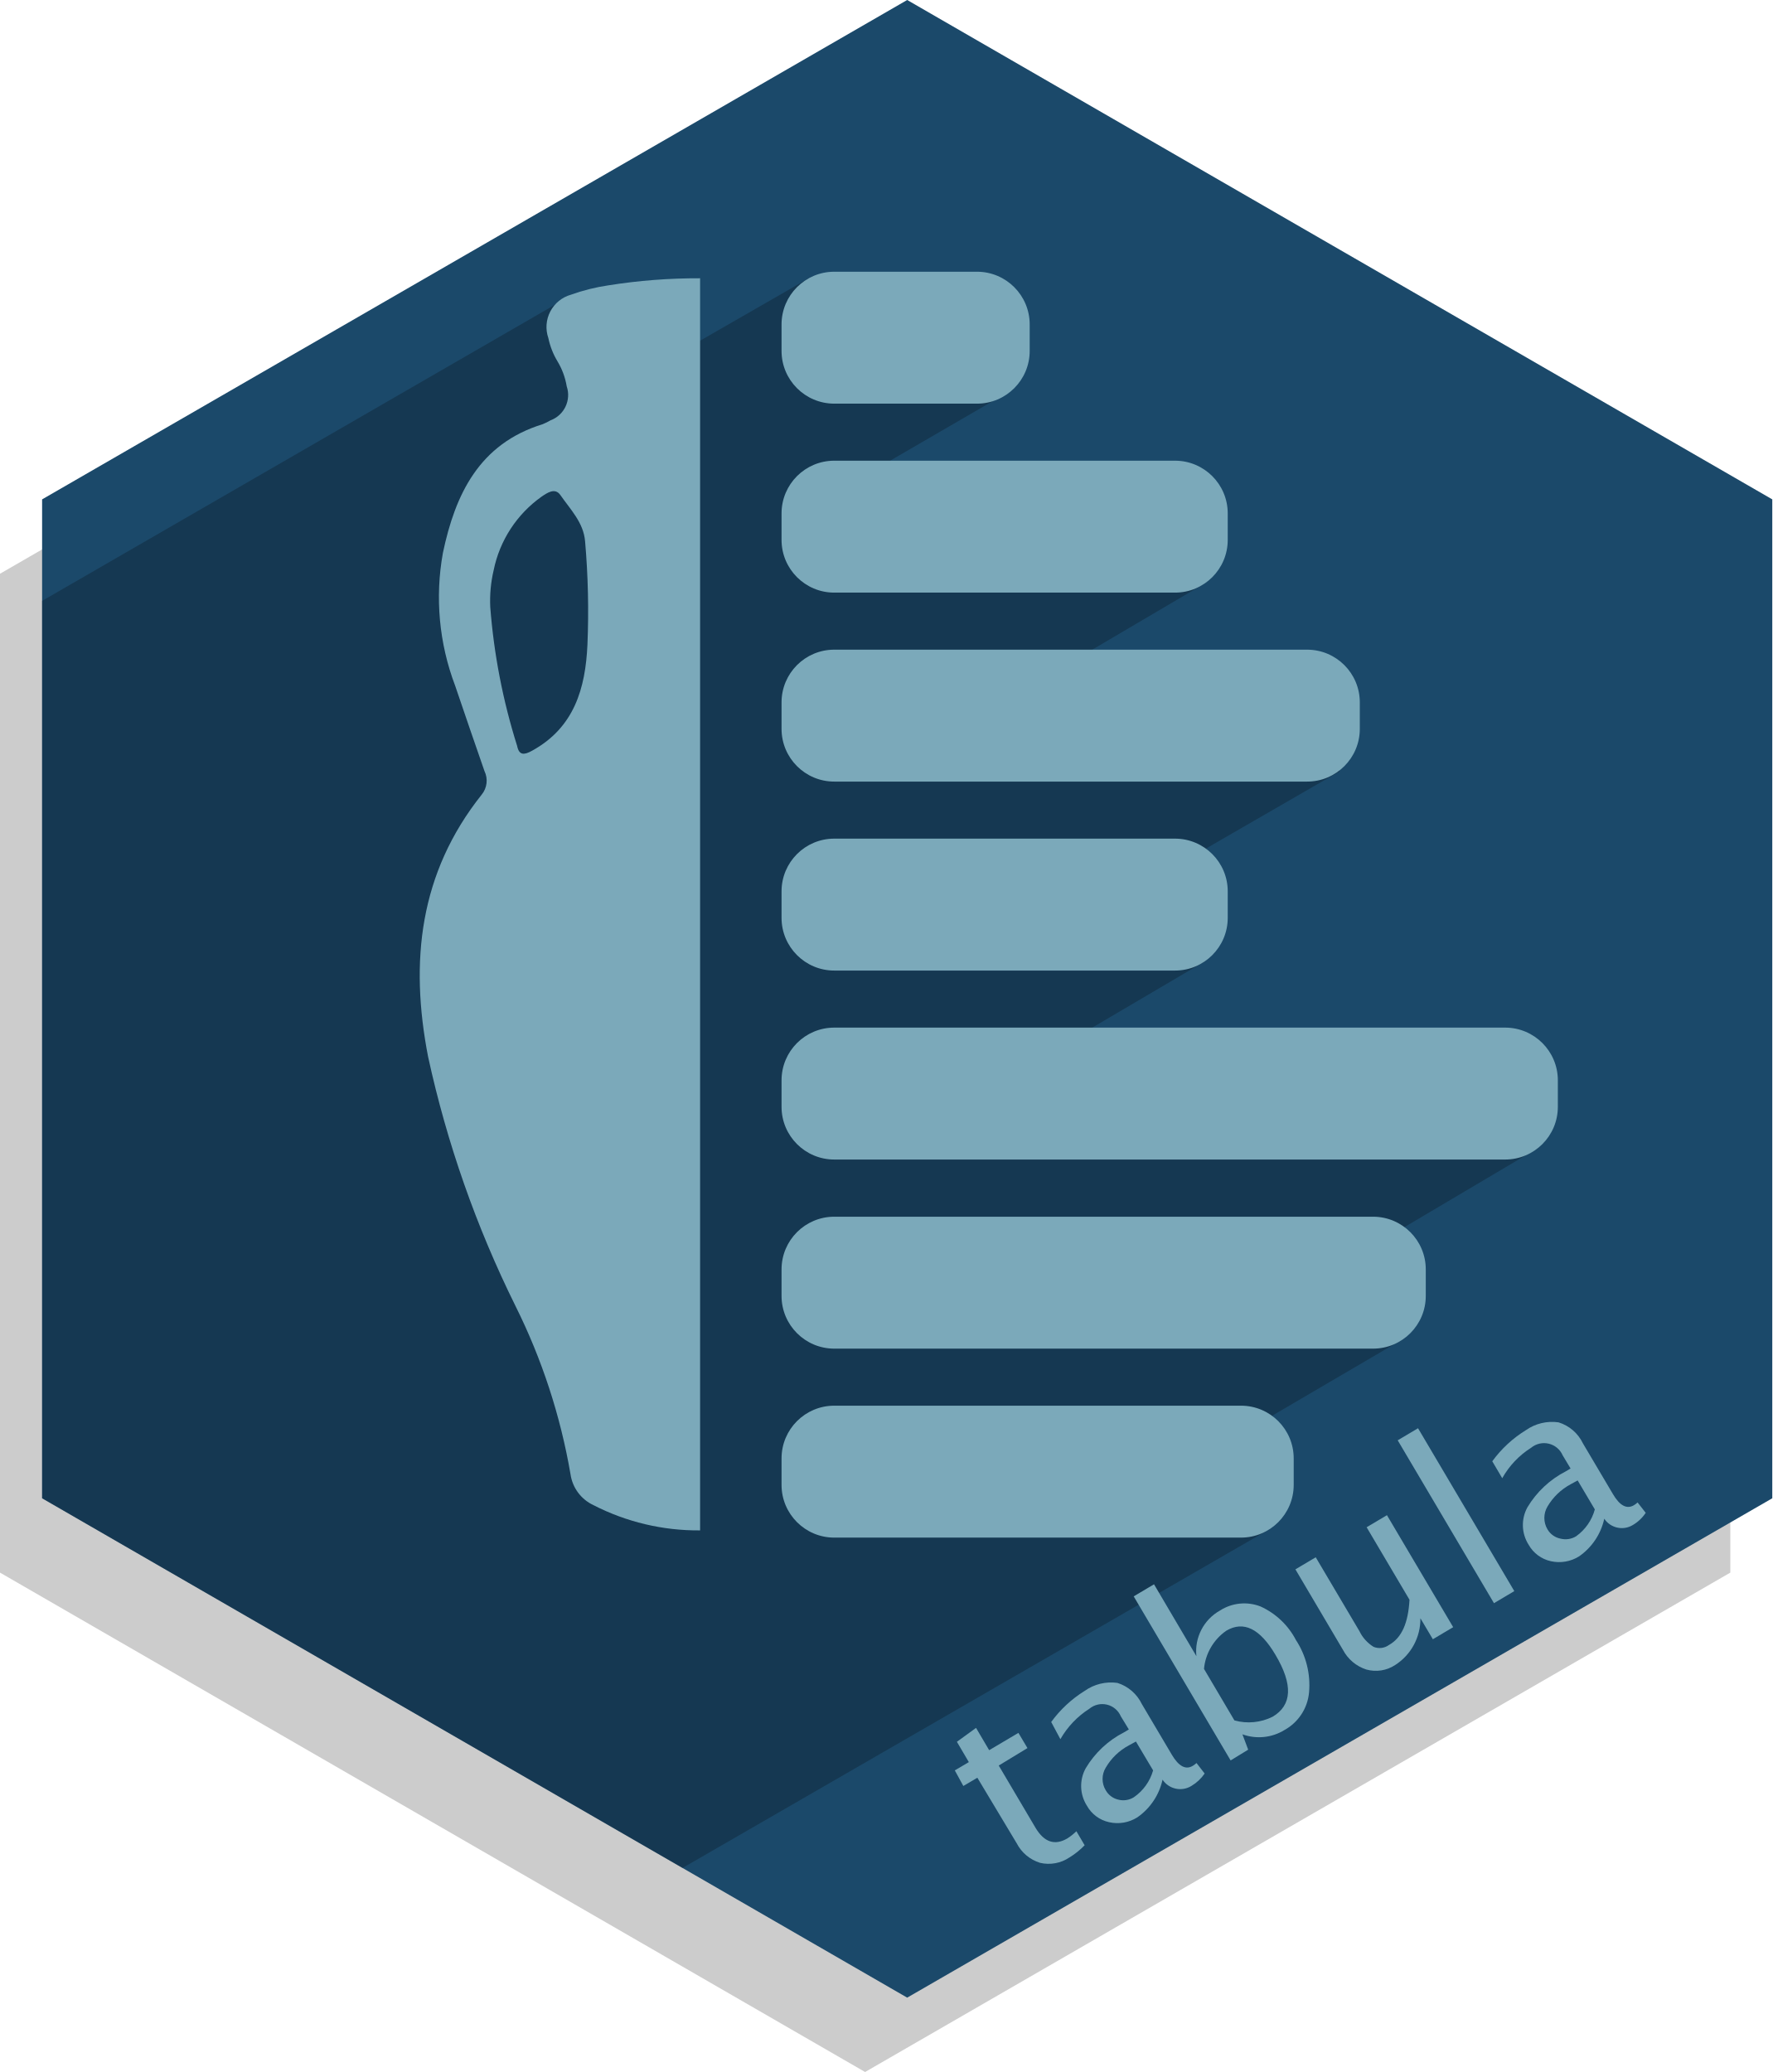
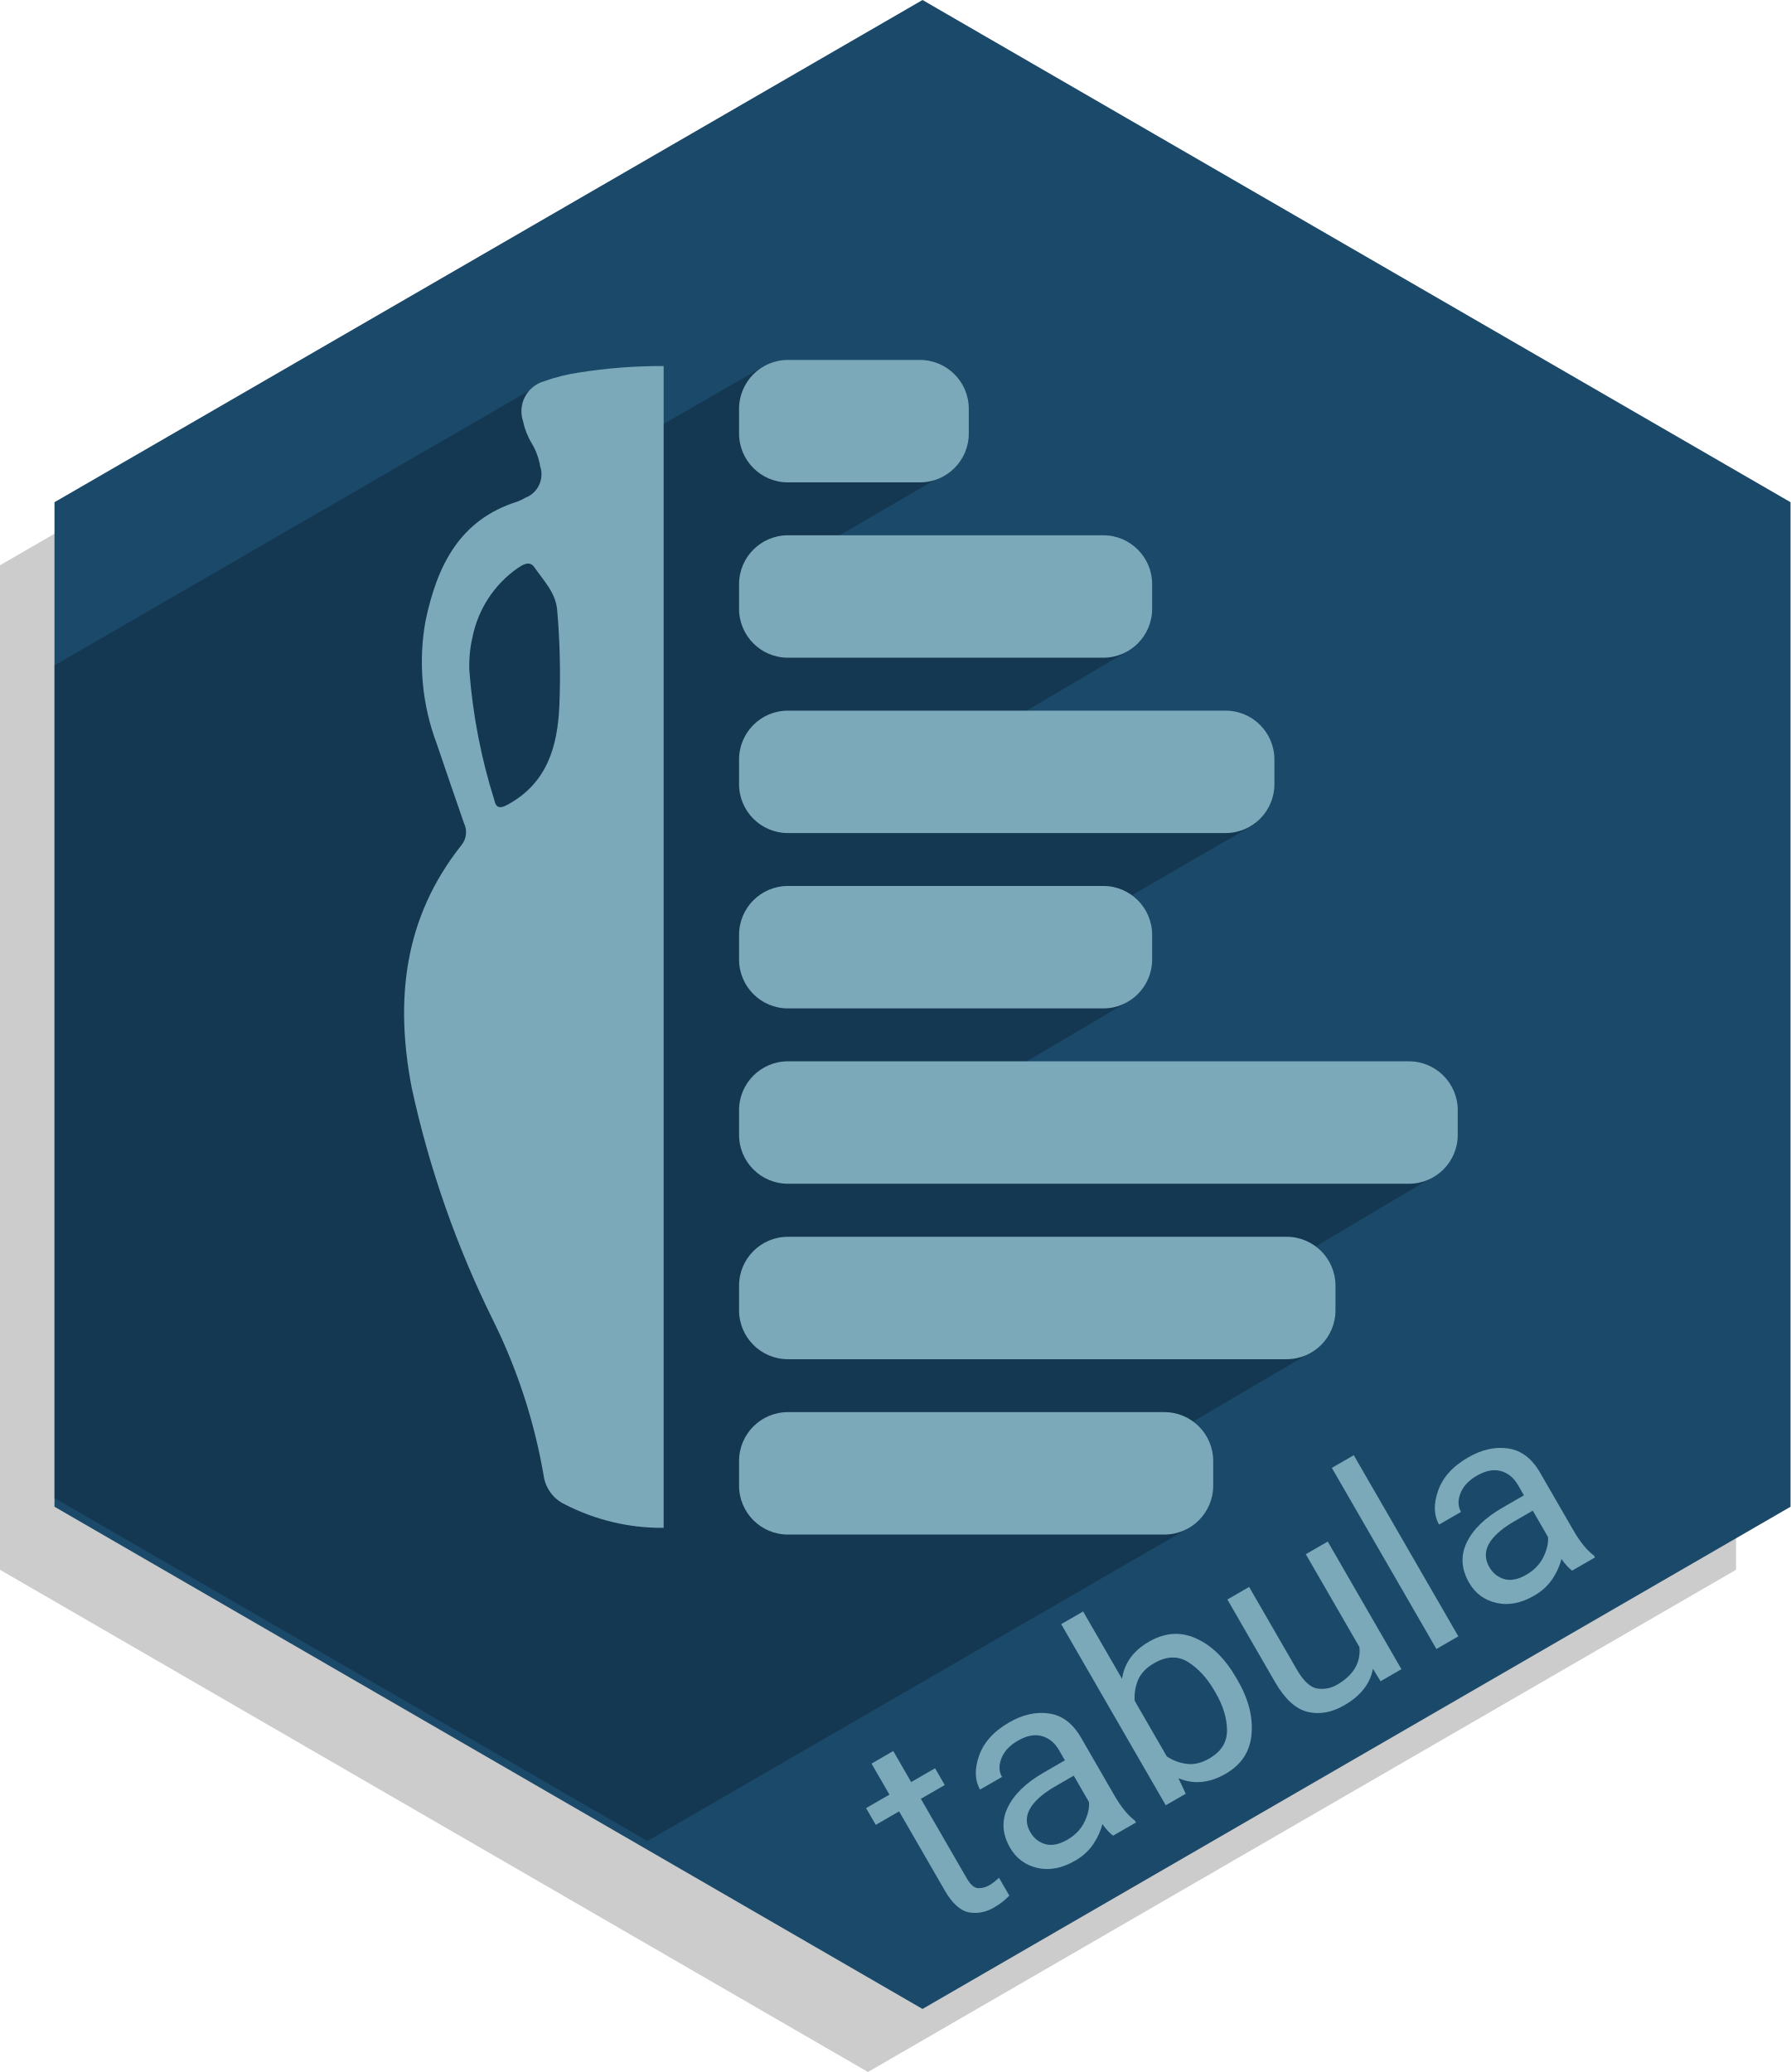
- <svg xmlns="http://www.w3.org/2000/svg" id="Calque_1" data-name="Calque 1" viewBox="0 0 135.13 158">
-   <defs>
-     <style>.cls-1{fill:#ccc;}.cls-1,.cls-2,.cls-3,.cls-4,.cls-6{fill-rule:evenodd;}.cls-2{fill:#1b496a;}.cls-3{fill:#0d1f2e;opacity:0.4;}.cls-4,.cls-5{fill:#7ba9ba;}.cls-6{fill:none;}</style>
+ <svg xmlns="http://www.w3.org/2000/svg" id="Calque_1" data-name="Calque 1" viewBox="0 0 165.921 192" version="1.1" width="4.39cm" height="5.08cm">
+   <defs id="defs4">
+     <style id="style2">.cls-1{fill:#ccc;}.cls-1,.cls-2,.cls-3,.cls-4,.cls-6{fill-rule:evenodd;}.cls-2{fill:#1b496a;}.cls-3{fill:#0d1f2e;opacity:0.4;}.cls-4,.cls-5{fill:#7ba9ba;}.cls-6{fill:none;}</style>
  </defs>
-   <polygon class="cls-1" points="131.93 119.92 65.96 158 0 119.92 0 43.75 65.96 5.67 131.93 43.75 131.93 119.92" />
-   <polygon class="cls-2" points="135.13 114.25 69.17 152.33 3.21 114.25 3.21 38.08 69.17 0 135.13 38.08 135.13 114.25" />
-   <polyline class="cls-3" points="42.69 23.02 3.21 45.82 3.21 114.25 52.04 142.44 96.57 116.74 92.19 110.77 107.06 102.06 102.14 96.5 117.29 87.53 78.32 81.28 91.83 73.33 72.05 66.11 88.27 66.83 102.16 58.81 80.29 51.3 91.84 44.5 65.44 36.54 77.22 29.7 61.66 21.22 48.75 28.64" />
-   <path class="cls-4" d="M36.49,80.58a82.3,82.3,0,0,0,6.66,19,46.38,46.38,0,0,1,4.2,12.84,3.08,3.08,0,0,0,1.74,2.35,17.47,17.47,0,0,0,8.14,1.93V21.22a43.39,43.39,0,0,0-7,.54,14.76,14.76,0,0,0-2.84.71,2.56,2.56,0,0,0-1.73,3.31,5.7,5.7,0,0,0,.7,1.78,5.38,5.38,0,0,1,.7,1.9,2.06,2.06,0,0,1-1.23,2.59,4.92,4.92,0,0,1-.61.3c-4.83,1.49-6.66,5.34-7.6,9.81a19,19,0,0,0,.93,10.12c.74,2.17,1.48,4.35,2.24,6.52a1.68,1.68,0,0,1-.21,1.79C35.83,66.56,35.08,73.31,36.49,80.58Zm5-37.1a9.1,9.1,0,0,1,3.67-5.62c.42-.28,1-.69,1.41-.12.76,1.1,1.77,2.1,1.89,3.53a61.1,61.1,0,0,1,.18,7.89c-.15,3.32-1,6.31-4.21,8.08-.61.34-1,.38-1.15-.36a47.24,47.24,0,0,1-2.05-10.59A10.19,10.19,0,0,1,41.49,43.48Z" transform="translate(-3.85)" />
-   <rect class="cls-5" x="59.59" y="20.72" width="18.92" height="10.06" rx="4.02" ry="4.02" />
-   <rect class="cls-5" x="59.59" y="35.13" width="34.02" height="10.06" rx="4.02" ry="4.02" />
-   <rect class="cls-5" x="59.59" y="49.54" width="44.09" height="10.06" rx="4.02" ry="4.02" />
-   <rect class="cls-5" x="59.59" y="63.95" width="34.02" height="10.06" rx="4.02" ry="4.02" />
-   <rect class="cls-5" x="59.59" y="78.36" width="59.19" height="10.06" rx="4.02" ry="4.02" />
-   <rect class="cls-5" x="59.59" y="92.78" width="49.12" height="10.06" rx="4.02" ry="4.02" />
-   <rect class="cls-5" x="59.59" y="107.19" width="39.05" height="10.06" rx="4.02" ry="4.02" />
-   <polygon class="cls-6" points="135.13 114.25 69.17 152.33 3.21 114.25 3.21 38.08 69.17 0 135.13 38.08 135.13 114.25" />
-   <path class="cls-5" d="M85.39,141.64a2.84,2.84,0,0,1-2.24.41,3,3,0,0,1-1.78-1.49l-3-5-1.07.63L76.65,135l1.07-.63-.91-1.55,1.46-1.06,1,1.7,2.23-1.32.69,1.16L80,134.63l2.8,4.74c.66,1.11,1.47,1.38,2.43.82a4.23,4.23,0,0,0,.69-.55l.63,1.07A5.77,5.77,0,0,1,85.39,141.64Z" transform="translate(-3.85)" />
-   <path class="cls-5" d="M92.49,135.71a4.73,4.73,0,0,1-1.92,2.87,2.84,2.84,0,0,1-2.16.37,2.56,2.56,0,0,1-1.69-1.26,2.8,2.8,0,0,1-.09-2.85,7.23,7.23,0,0,1,2.92-2.74l.37-.22-.61-1a1.54,1.54,0,0,0-2.4-.58,6.7,6.7,0,0,0-2.21,2.32L84,131.31a9.08,9.08,0,0,1,2.55-2.37,3.47,3.47,0,0,1,2.5-.61,3.1,3.1,0,0,1,1.86,1.61l2.29,3.87c.52.88,1.06,1.17,1.6.84a2.21,2.21,0,0,0,.28-.21l.62.8a3.2,3.2,0,0,1-1,.94A1.62,1.62,0,0,1,92.49,135.71Zm-.72-.71-1.31-2.2-.53.29a4.48,4.48,0,0,0-1.77,1.7,1.66,1.66,0,0,0,0,1.73,1.48,1.48,0,0,0,.95.71,1.52,1.52,0,0,0,1.19-.18A3.71,3.71,0,0,0,91.77,135Z" transform="translate(-3.85)" />
-   <path class="cls-5" d="M97.68,134.24l-7.39-12.51,1.55-.92,3.23,5.48a3.56,3.56,0,0,1,1.8-3.48,3.42,3.42,0,0,1,3.09-.31,5.71,5.71,0,0,1,2.7,2.56,6.27,6.27,0,0,1,1,4,3.65,3.65,0,0,1-1.87,2.86,3.7,3.7,0,0,1-3.21.33l.44,1.17Zm.29-3.05a4.07,4.07,0,0,0,2.91-.28q2.24-1.32.22-4.72c-1.18-2-2.43-2.62-3.75-1.84a4,4,0,0,0-1.7,2.91Z" transform="translate(-3.85)" />
-   <path class="cls-5" d="M113.1,125l-.95-1.6a4.17,4.17,0,0,1-1.93,3.57,2.68,2.68,0,0,1-2.19.34,3.09,3.09,0,0,1-1.79-1.51l-3.62-6.13,1.55-.92,3.33,5.63a2.88,2.88,0,0,0,1.08,1.2,1.21,1.21,0,0,0,1.17-.14c1-.56,1.47-1.71,1.57-3.45l-3.27-5.53,1.55-.92,5.05,8.54Z" transform="translate(-3.85)" />
-   <path class="cls-5" d="M117.76,122.25l-7.34-12.42,1.55-.92,7.34,12.42Z" transform="translate(-3.85)" />
-   <path class="cls-5" d="M126.17,115.81a4.73,4.73,0,0,1-1.92,2.87,2.87,2.87,0,0,1-2.15.37,2.58,2.58,0,0,1-1.7-1.26,2.8,2.8,0,0,1-.09-2.85,7.29,7.29,0,0,1,2.92-2.74l.37-.22-.6-1a1.55,1.55,0,0,0-2.41-.58,6.5,6.5,0,0,0-2.2,2.32l-.76-1.29a9,9,0,0,1,2.56-2.37,3.47,3.47,0,0,1,2.49-.6,3.05,3.05,0,0,1,1.86,1.6l2.29,3.87c.52.89,1.06,1.17,1.6.85a1.67,1.67,0,0,0,.28-.21l.62.79a3,3,0,0,1-1,.94A1.61,1.61,0,0,1,126.17,115.81Zm-.72-.71-1.31-2.21-.53.29a4.54,4.54,0,0,0-1.77,1.7,1.7,1.7,0,0,0,0,1.74,1.48,1.48,0,0,0,1,.71,1.54,1.54,0,0,0,1.18-.18A3.71,3.71,0,0,0,125.45,115.1Z" transform="translate(-3.85)" />
+   <polygon class="cls-1" points="131.93,119.92 65.96,158 0,119.92 0,43.75 65.96,5.67 131.93,43.75 " id="polygon8" style="fill:#cccccc;fill-rule:evenodd" transform="matrix(1.219374,0,0,1.222064,0,-1.086108)" />
+   <g id="g868" transform="matrix(1.219466,0,0,1.222064,1.134766,-41.55018)">
+     <polygon transform="translate(0,34.00001)" style="fill:#1b496a;fill-rule:evenodd" id="polygon10" points="69.17,152.33 3.21,114.25 3.21,38.08 69.17,0 135.13,38.08 135.13,114.25 " class="cls-2" />
+     <polyline transform="matrix(0.9226608,0,0,0.9226608,0.2482587,42.17593)" style="opacity:0.4;fill:#0d1f2e;fill-rule:evenodd" id="polyline12" points="42.69 23.02 3.21 45.82 3.21 114.25 52.04 142.44 96.57 116.74 92.19 110.77 107.06 102.06 102.14 96.5 117.29 87.53 78.32 81.28 91.83 73.33 72.05 66.11 88.27 66.83 102.16 58.81 80.29 51.3 91.84 44.5 65.44 36.54 77.22 29.7 61.66 21.22 48.75 28.64" class="cls-3" />
+     <path style="fill:#7ba9ba;fill-rule:evenodd;stroke-width:0.923" id="path14" d="m 30.364,116.524 a 75.935,75.935 0 0 0 6.145,17.53 42.793,42.793 0 0 1 3.875,11.847 2.842,2.842 0 0 0 1.605,2.168 16.119,16.119 0 0 0 7.51,1.781 V 61.755 a 40.034,40.034 0 0 0 -6.459,0.498 13.618,13.618 0 0 0 -2.62,0.655 2.362,2.362 0 0 0 -1.596,3.054 5.259,5.259 0 0 0 0.646,1.642 4.964,4.964 0 0 1 0.646,1.753 1.901,1.901 0 0 1 -1.135,2.39 4.539,4.539 0 0 1 -0.563,0.277 c -4.456,1.375 -6.145,4.927 -7.012,9.051 a 17.531,17.531 0 0 0 0.858,9.337 c 0.683,2.002 1.366,4.014 2.067,6.016 a 1.55,1.55 0 0 1 -0.194,1.652 c -4.383,5.508 -5.075,11.736 -3.774,18.444 z m 4.613,-34.231 a 8.396,8.396 0 0 1 3.386,-5.185 c 0.388,-0.258 0.923,-0.637 1.301,-0.111 0.701,1.015 1.633,1.938 1.744,3.257 a 56.375,56.375 0 0 1 0.166,7.28 c -0.138,3.063 -0.923,5.822 -3.884,7.455 -0.563,0.314 -0.923,0.351 -1.061,-0.332 a 43.586,43.586 0 0 1 -1.891,-9.771 9.402,9.402 0 0 1 0.24,-2.593 z" class="cls-4" />
+     <rect style="fill:#7ba9ba;stroke-width:0.923" id="rect16" ry="3.709" rx="3.709" height="9.282" width="17.457" y="61.294" x="55.23" class="cls-5" />
+     <rect style="fill:#7ba9ba;stroke-width:0.923" id="rect18" ry="3.709" rx="3.709" height="9.282" width="31.389" y="74.589" x="55.23" class="cls-5" />
+     <rect style="fill:#7ba9ba;stroke-width:0.923" id="rect20" ry="3.709" rx="3.709" height="9.282" width="40.68" y="87.885" x="55.23" class="cls-5" />
+     <rect style="fill:#7ba9ba;stroke-width:0.923" id="rect22" ry="3.709" rx="3.709" height="9.282" width="31.389" y="101.18" x="55.23" class="cls-5" />
+     <rect style="fill:#7ba9ba;stroke-width:0.923" id="rect24" ry="3.709" rx="3.709" height="9.282" width="54.612" y="114.476" x="55.23" class="cls-5" />
+     <rect style="fill:#7ba9ba;stroke-width:0.923" id="rect26" ry="3.709" rx="3.709" height="9.282" width="45.321" y="127.781" x="55.23" class="cls-5" />
+     <rect style="fill:#7ba9ba;stroke-width:0.923" id="rect28" ry="3.709" rx="3.709" height="9.282" width="36.03" y="141.076" x="55.23" class="cls-5" />
+     <text xml:space="preserve" style="font-style:normal;font-weight:normal;font-size:21.178px;line-height:1.25;font-family:sans-serif;letter-spacing:0px;word-spacing:0px;fill:#7ba9ba;fill-opacity:1;stroke:none;stroke-width:0.819" x="-29.605" y="191.929" id="text856" transform="matrix(0.8669473,-0.4994683,0.5005322,0.8651045,0,0)">
+       <tspan id="tspan854" x="-29.605" y="191.929" style="font-style:normal;font-variant:normal;font-weight:normal;font-stretch:normal;font-family:Roboto;-inkscape-font-specification:Roboto;fill:#7ba9ba;fill-opacity:1;stroke-width:0.819">tabula</tspan>
+     </text>
+   </g>
+   <polygon class="cls-6" points="69.17,152.33 3.21,114.25 3.21,38.08 69.17,0 135.13,38.08 135.13,114.25 " id="polygon30" style="fill:none;fill-rule:evenodd" transform="translate(0,34.00001)" />
</svg>
